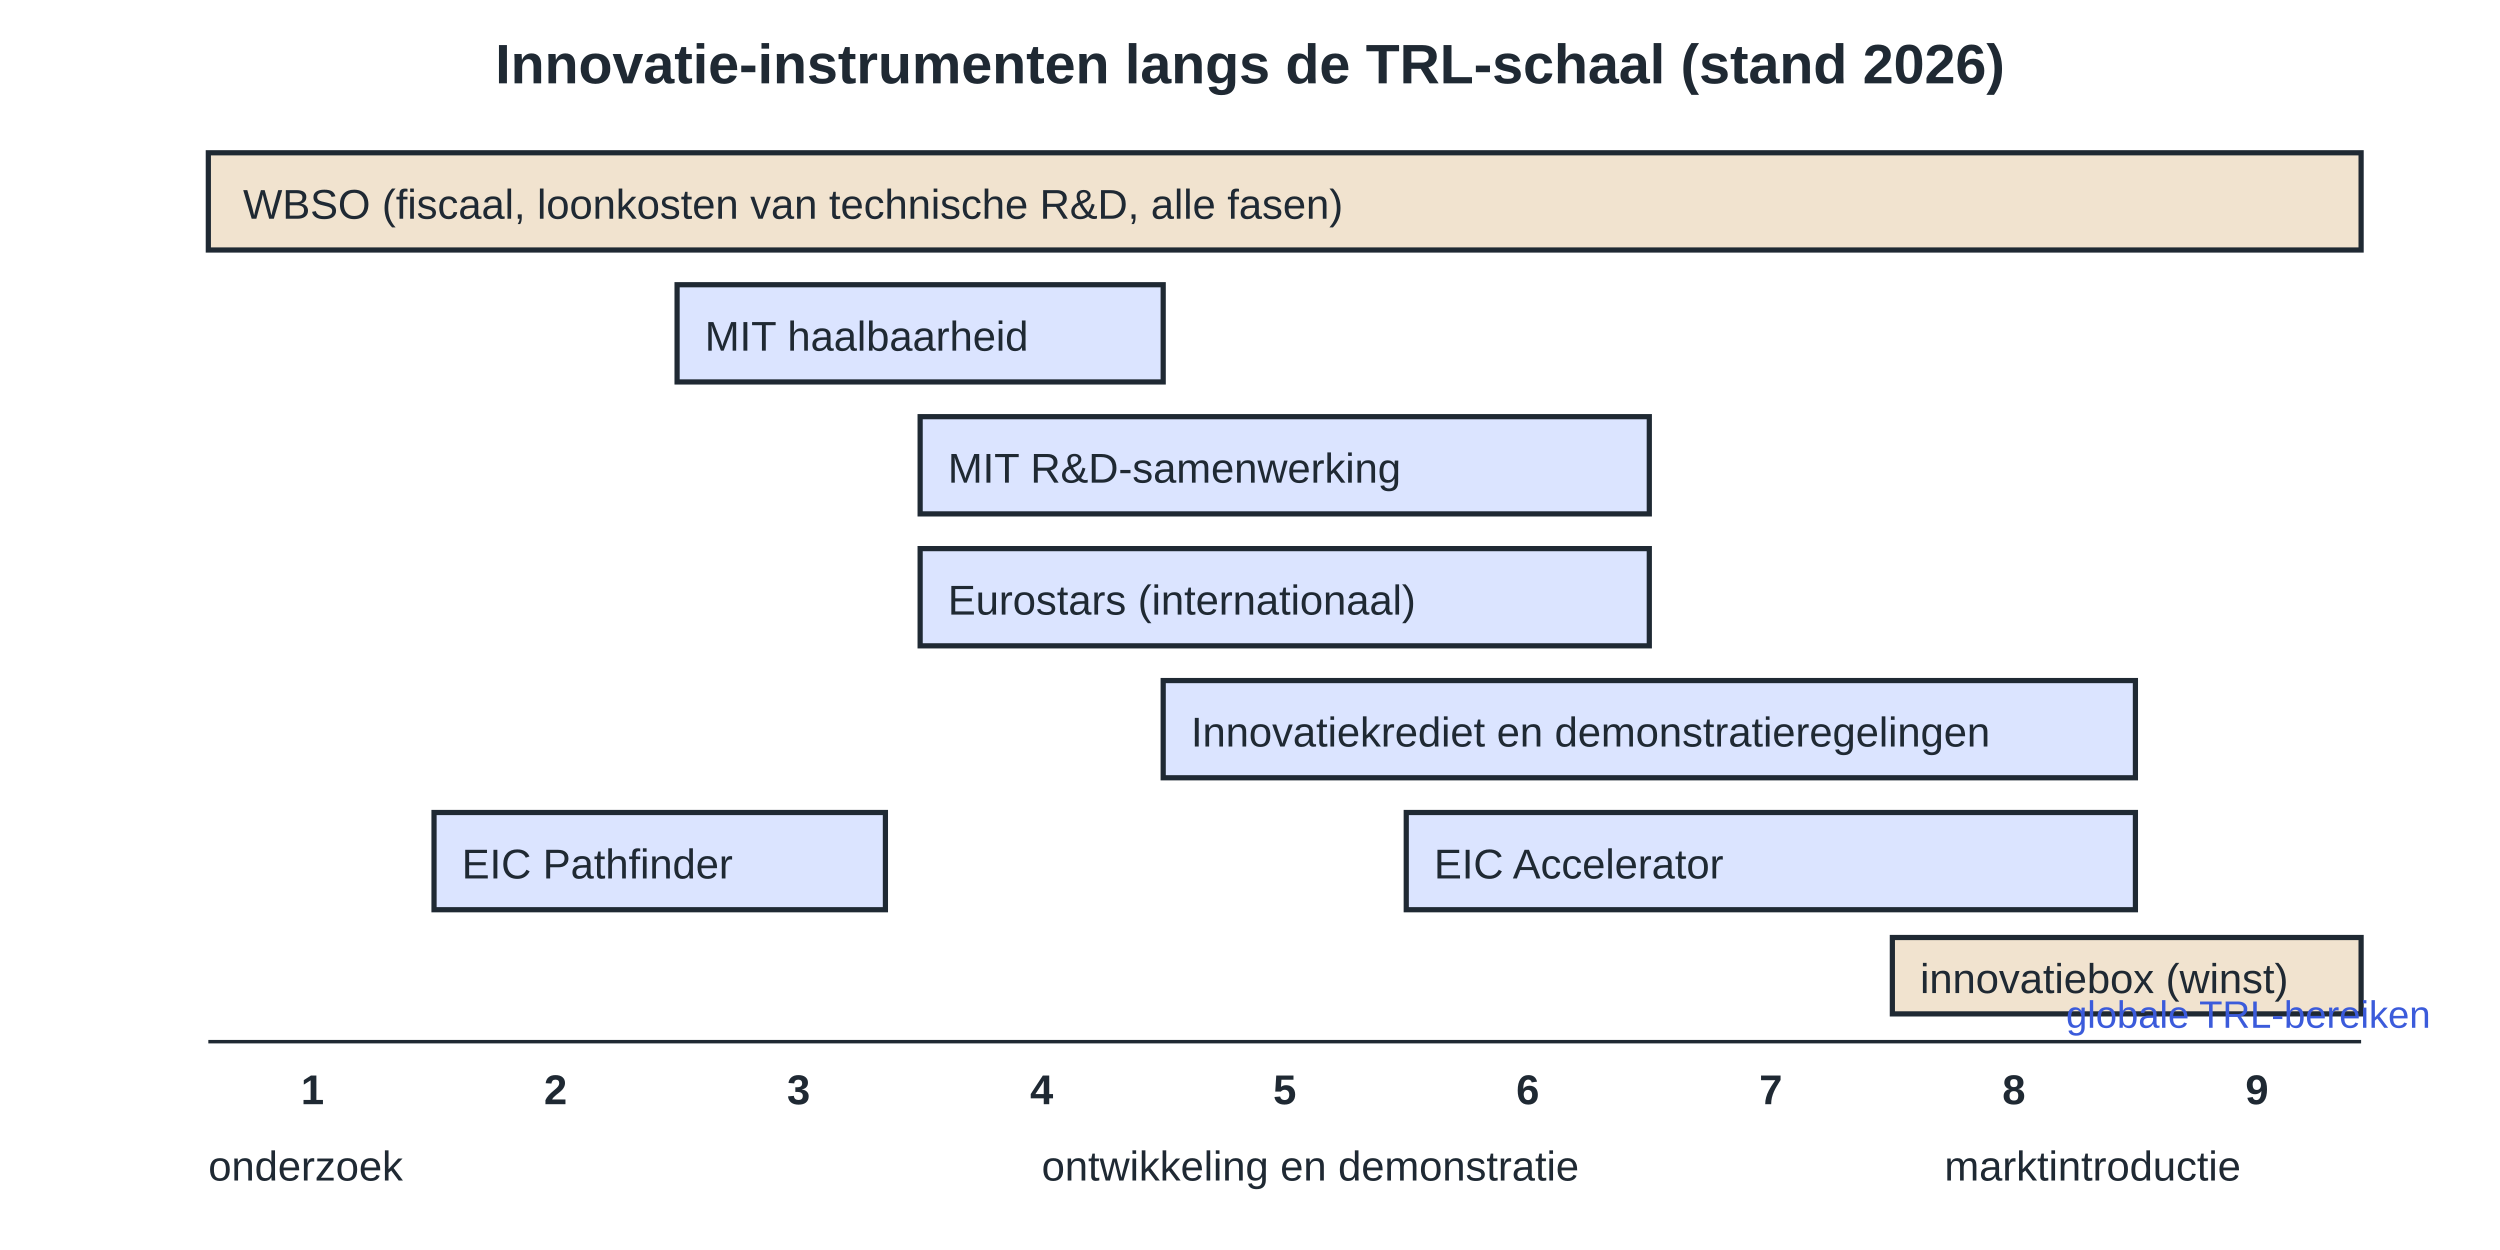
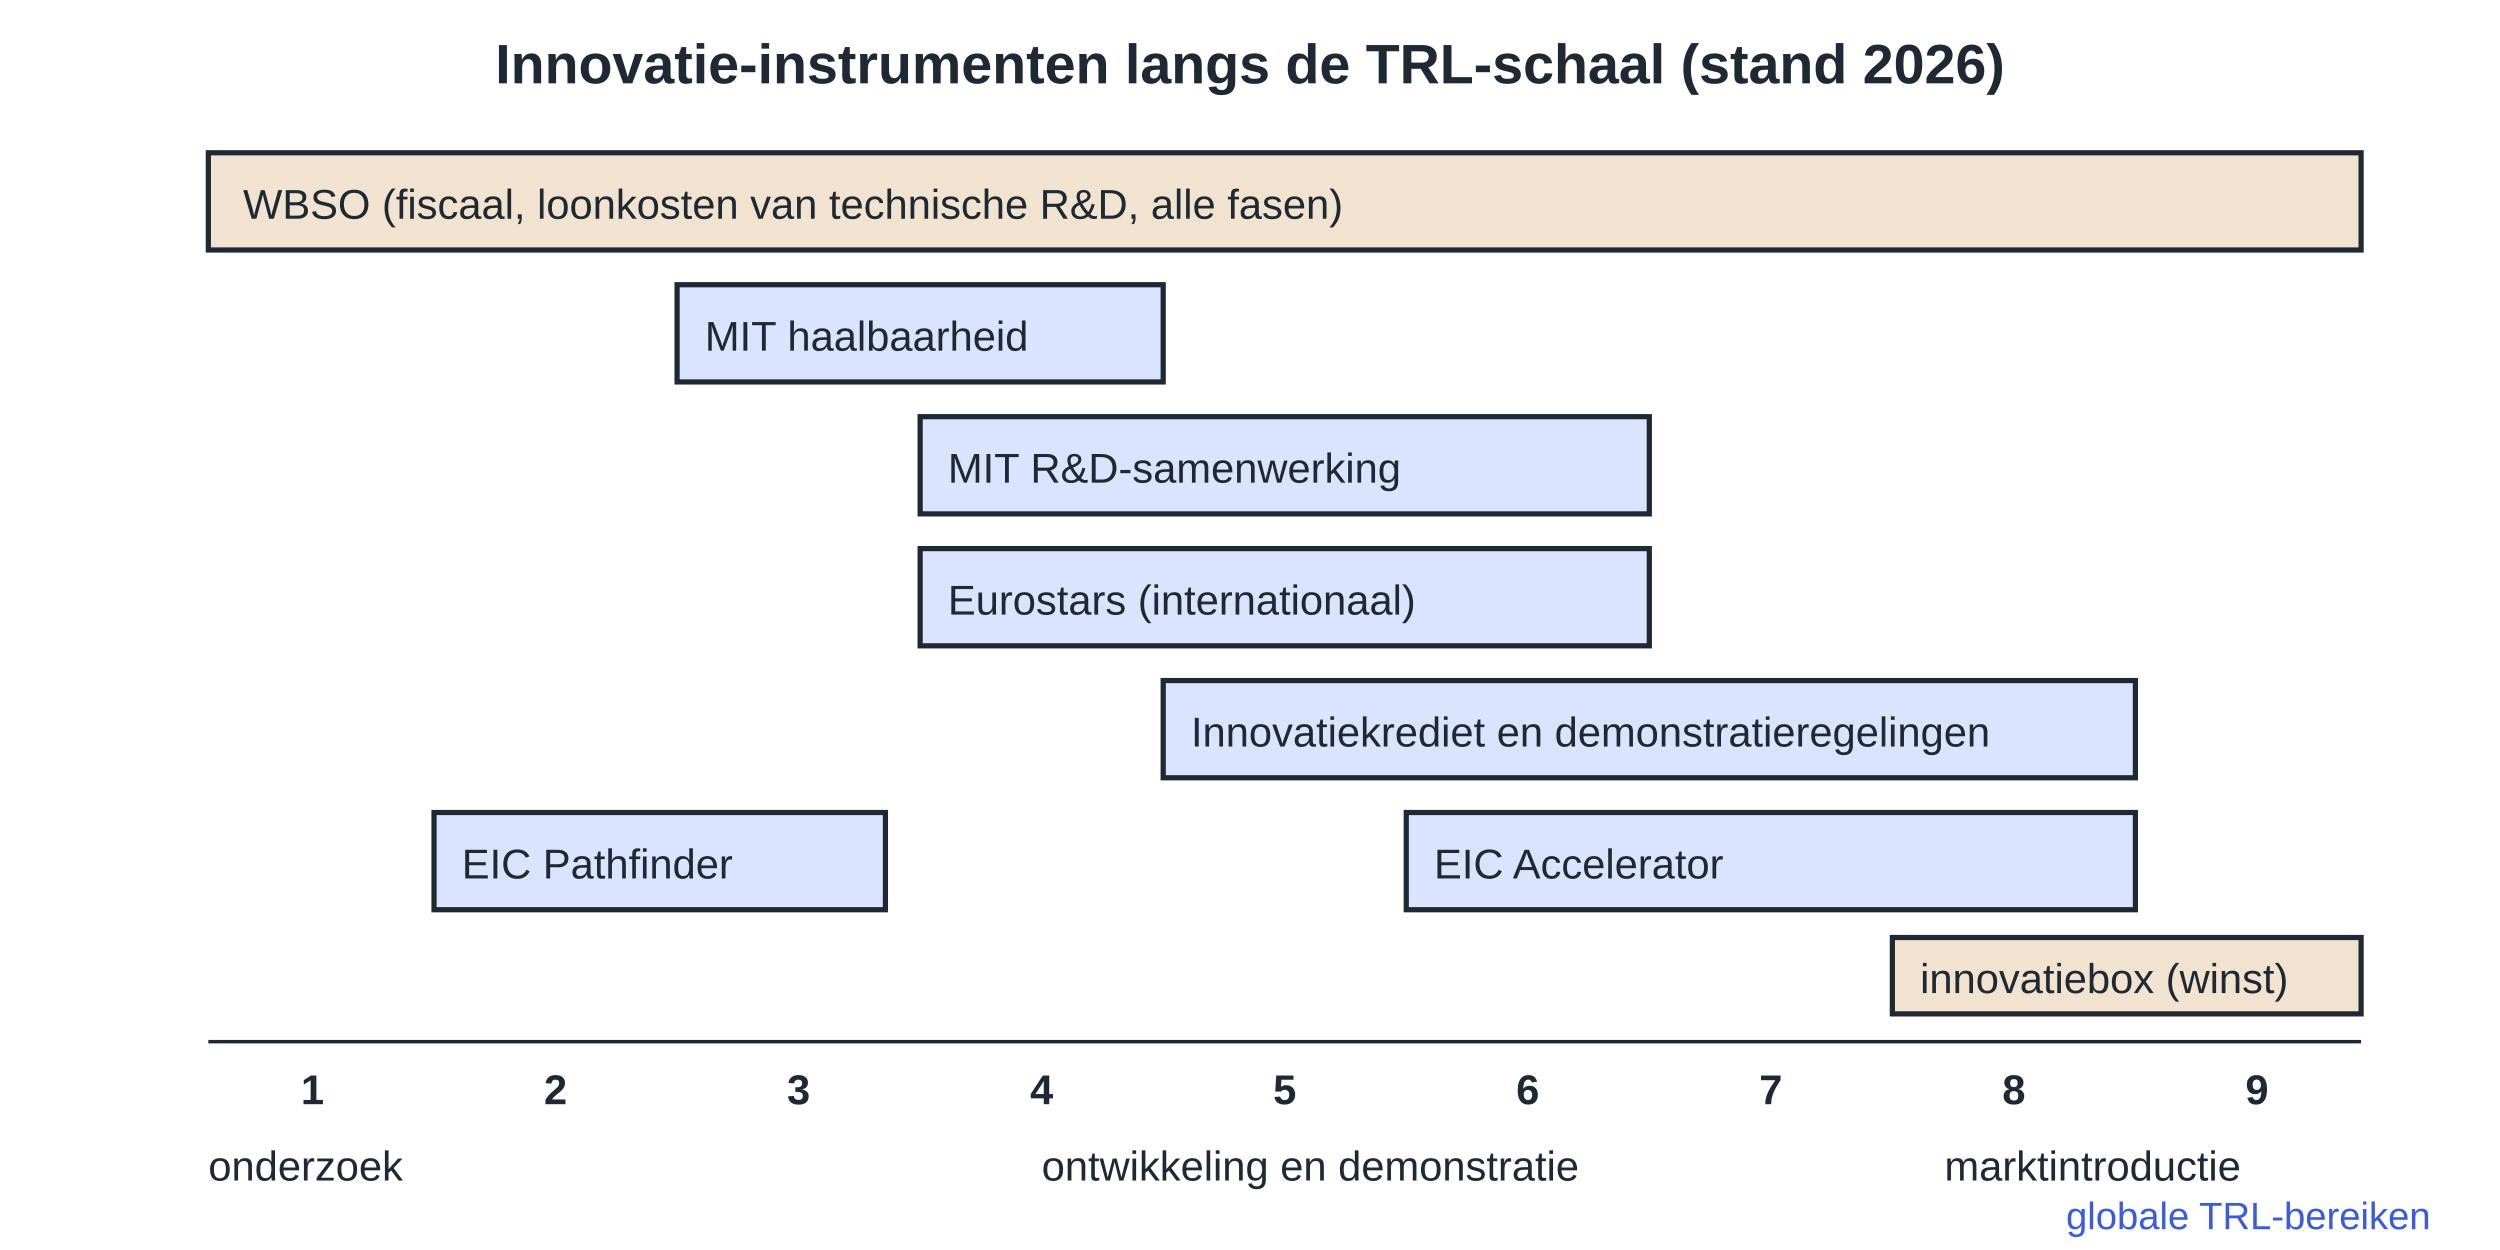
<svg xmlns="http://www.w3.org/2000/svg" viewBox="0 0 720 360" font-family="Arial, Helvetica, sans-serif" font-size="12">
  <rect width="720" height="360" fill="#ffffff" />
  <text x="360" y="24" text-anchor="middle" font-size="16" font-weight="bold" fill="#1f2933">Innovatie-instrumenten langs de TRL-schaal (stand 2026)</text>
  <g stroke="#1f2933" stroke-width="1" fill="none">
    <path d="M60 300 L680 300" />
  </g>
  <g fill="#1f2933" text-anchor="middle" font-weight="bold">
    <text x="90" y="318">1</text>
    <text x="160" y="318">2</text>
    <text x="230" y="318">3</text>
    <text x="300" y="318">4</text>
    <text x="370" y="318">5</text>
    <text x="440" y="318">6</text>
    <text x="510" y="318">7</text>
    <text x="580" y="318">8</text>
    <text x="650" y="318">9</text>
  </g>
  <text x="60" y="340" fill="#1f2933">onderzoek</text>
  <text x="300" y="340" fill="#1f2933">ontwikkeling en demonstratie</text>
  <text x="560" y="340" fill="#1f2933">marktintroductie</text>
  <g stroke="#1f2933" stroke-width="1.5">
    <rect x="60" y="44" width="620" height="28" fill="#f1e3cf" />
    <rect x="195" y="82" width="140" height="28" fill="#dbe4ff" />
    <rect x="265" y="120" width="210" height="28" fill="#dbe4ff" />
    <rect x="265" y="158" width="210" height="28" fill="#dbe4ff" />
    <rect x="335" y="196" width="280" height="28" fill="#dbe4ff" />
    <rect x="125" y="234" width="130" height="28" fill="#dbe4ff" />
    <rect x="405" y="234" width="210" height="28" fill="#dbe4ff" />
    <rect x="545" y="270" width="135" height="22" fill="#f1e3cf" />
  </g>
  <g fill="#1f2933">
    <text x="70" y="63">WBSO (fiscaal, loonkosten van technische R&amp;D, alle fasen)</text>
    <text x="203" y="101">MIT haalbaarheid</text>
    <text x="273" y="139">MIT R&amp;D-samenwerking</text>
    <text x="273" y="177">Eurostars (internationaal)</text>
    <text x="343" y="215">Innovatiekrediet en demonstratieregelingen</text>
    <text x="133" y="253">EIC Pathfinder</text>
    <text x="413" y="253">EIC Accelerator</text>
    <text x="553" y="286">innovatiebox (winst)</text>
  </g>
-   <text x="700" y="296" text-anchor="end" fill="#3b5bdb" font-size="11">globale TRL-bereiken</text>
+   <text x="700" y="354" text-anchor="end" fill="#3b5bdb" font-size="11">globale TRL-bereiken</text>
</svg>
